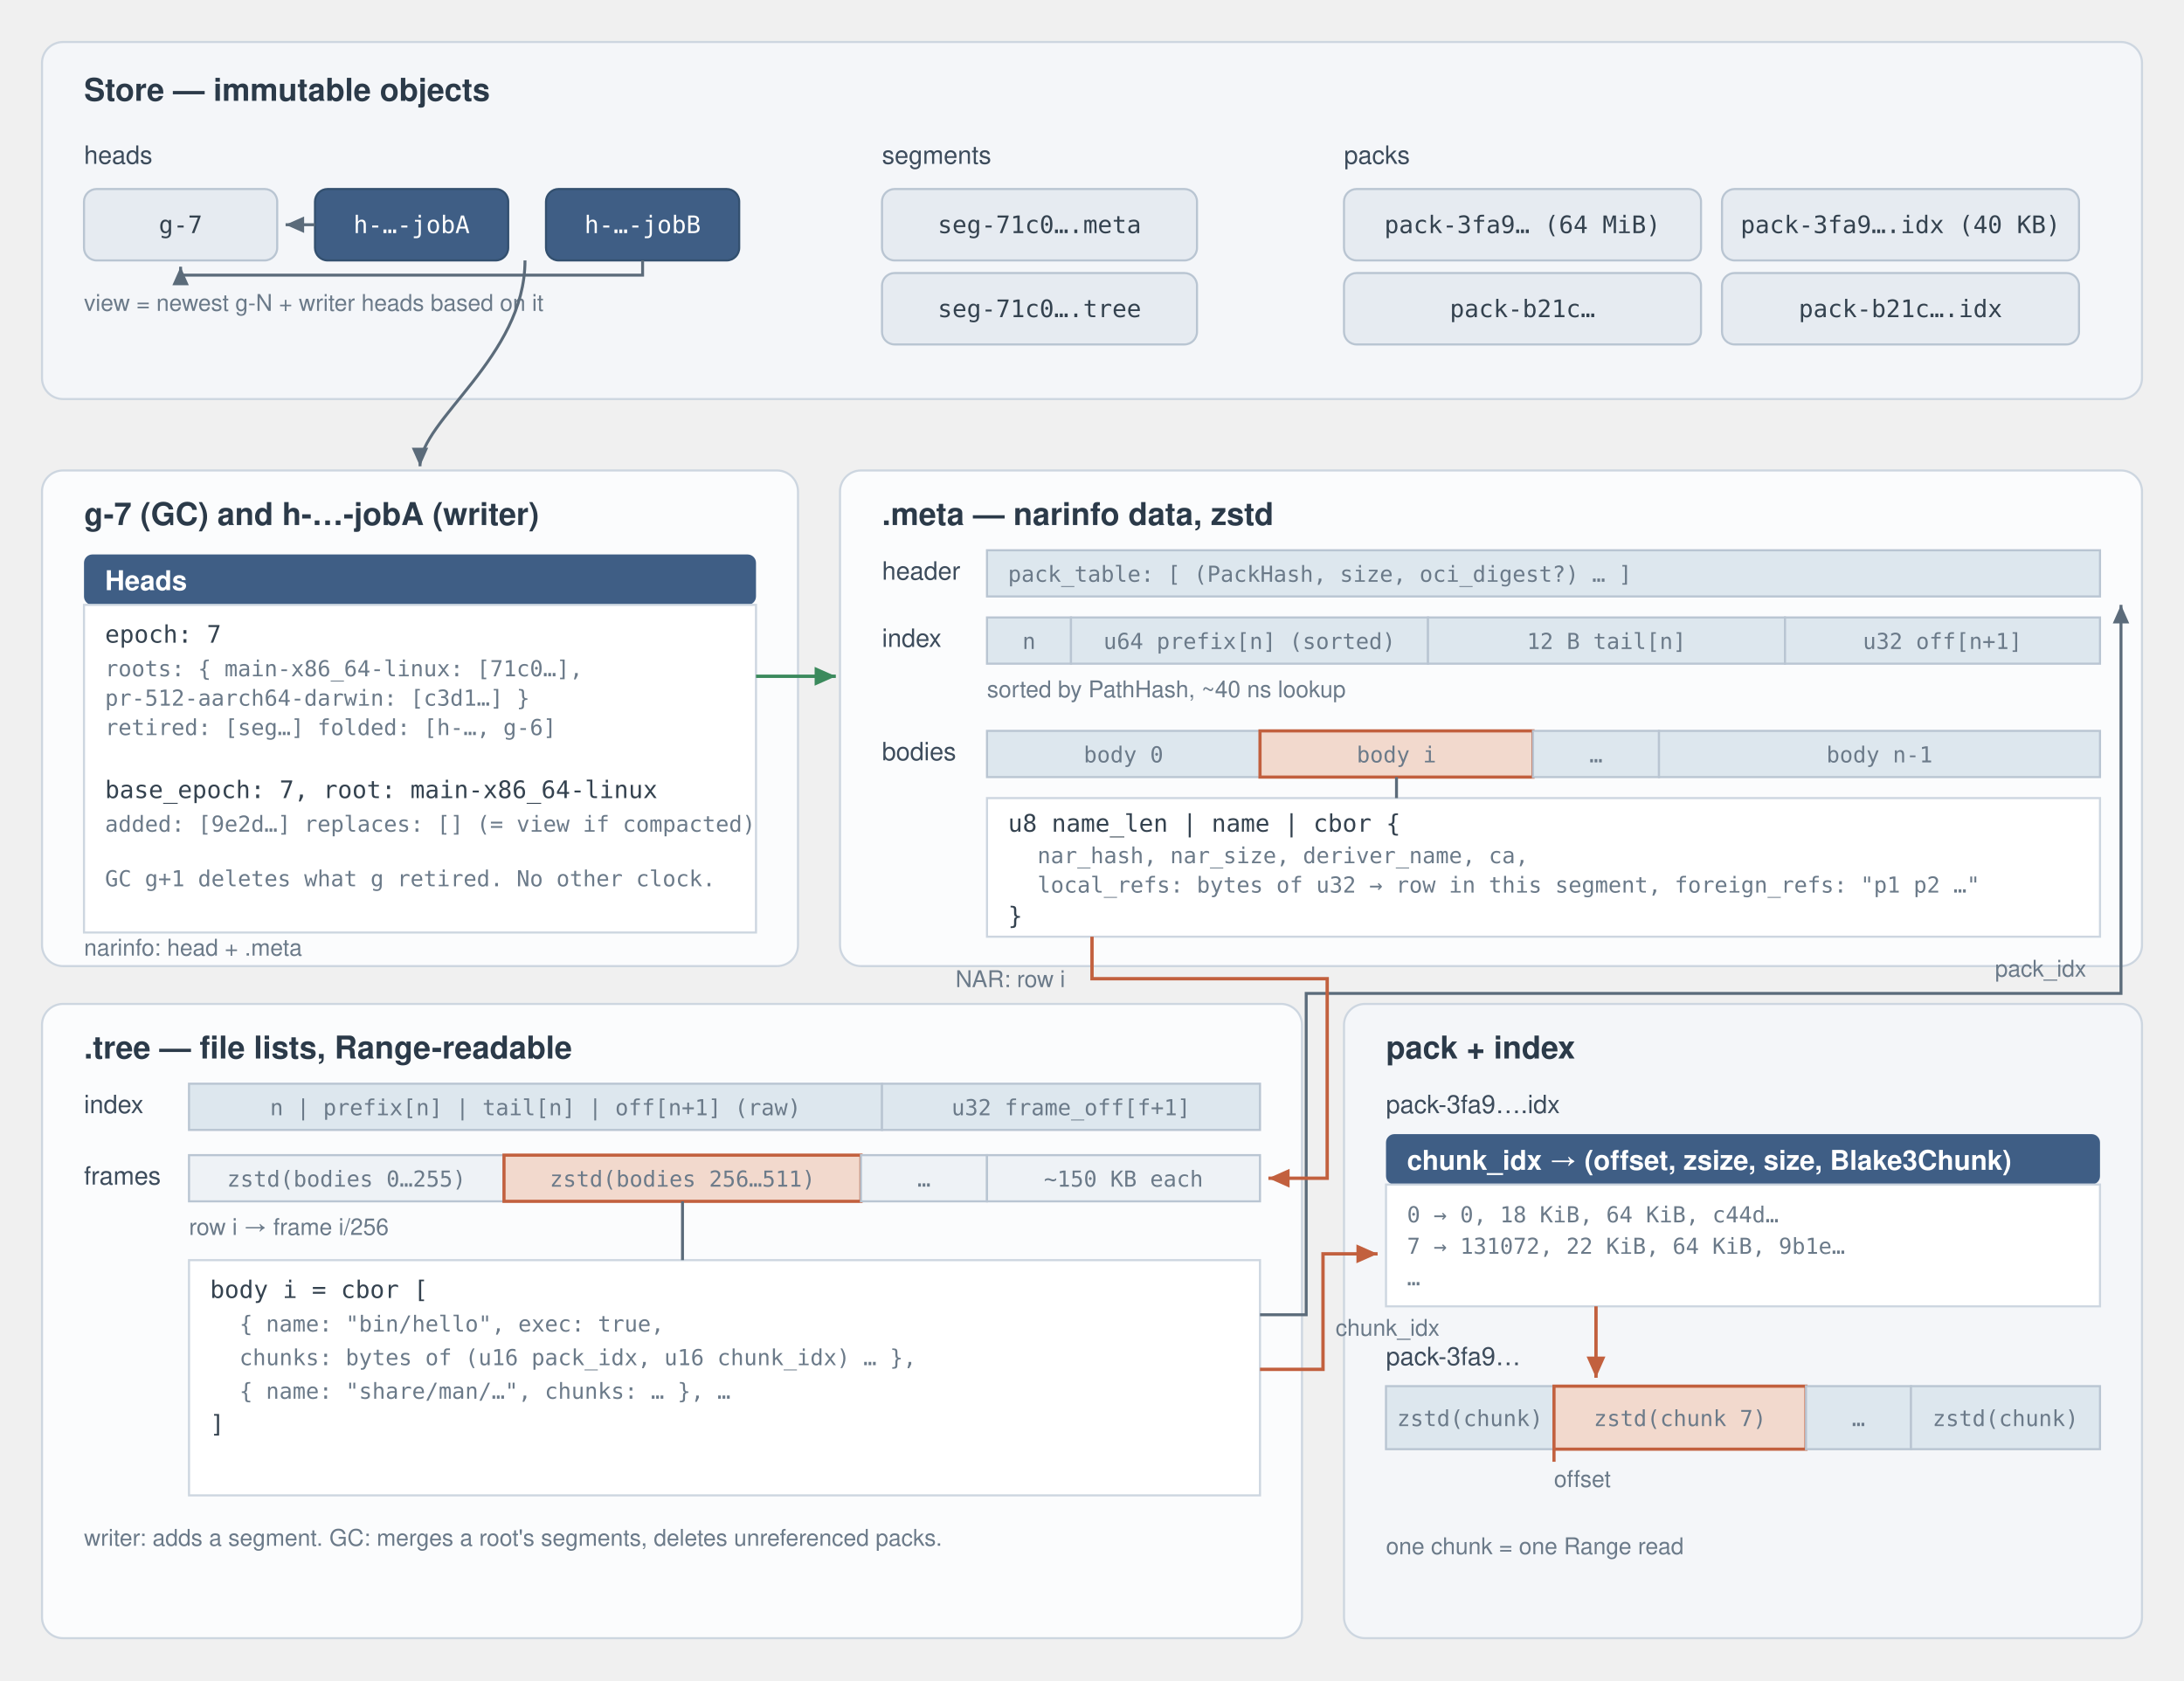
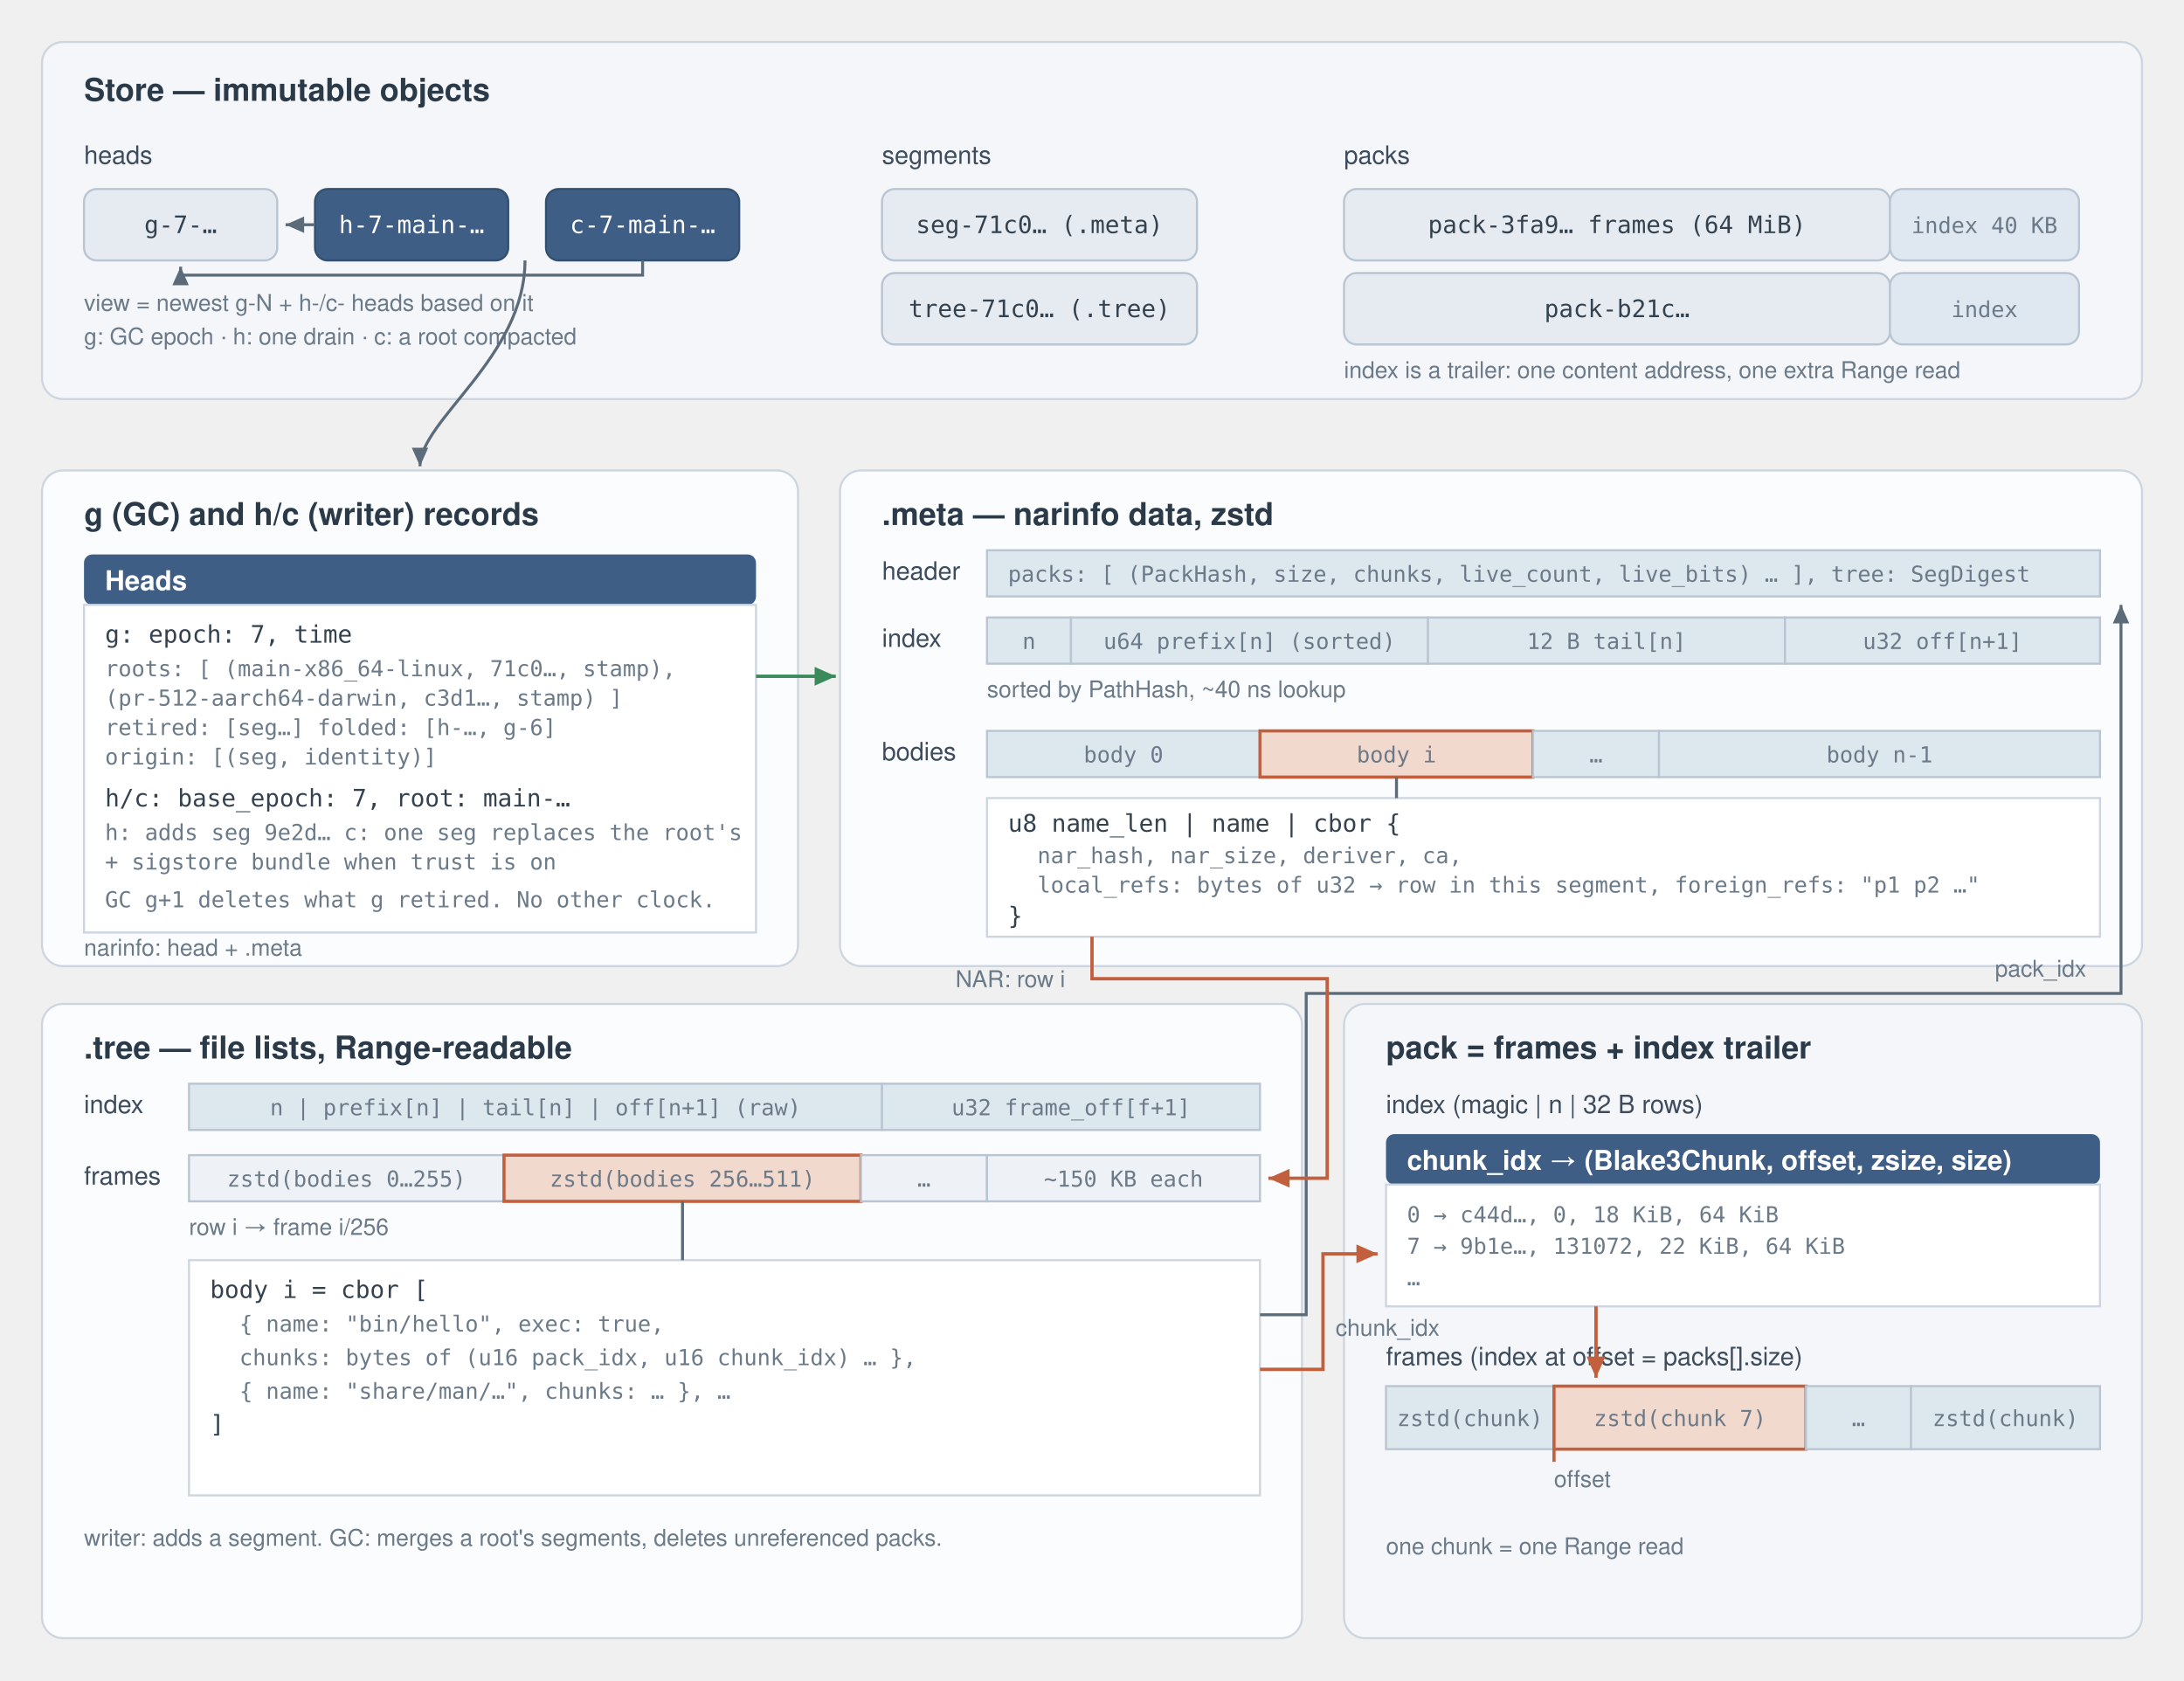
<svg xmlns="http://www.w3.org/2000/svg" viewBox="0 0 1040 800" font-family="Helvetica, Arial, sans-serif">
  <defs>
    <marker id="arrow" viewBox="0 0 10 10" refX="9" refY="5" markerWidth="7" markerHeight="7" orient="auto-start-reverse">
      <path d="M 0 1 L 9 5 L 0 9 z" fill="#5b6b7a" />
    </marker>
    <marker id="arrow-accent" viewBox="0 0 10 10" refX="9" refY="5" markerWidth="7" markerHeight="7" orient="auto-start-reverse">
      <path d="M 0 1 L 9 5 L 0 9 z" fill="#c2603e" />
    </marker>
    <marker id="arrow-green" viewBox="0 0 10 10" refX="9" refY="5" markerWidth="7" markerHeight="7" orient="auto-start-reverse">
      <path d="M 0 1 L 9 5 L 0 9 z" fill="#3b8a5c" />
    </marker>
  </defs>
  <style>
    .h1 { font-size: 15px; font-weight: 600; fill: #2b3a49; }
    .h2 { font-size: 13px; font-weight: 600; fill: #ffffff; }
    .t  { font-size: 12px; fill: #3d4c5c; }
    .ts { font-size: 11px; fill: #6b7a89; }
    .m  { font-size: 11.5px; font-family: ui-monospace, 'SF Mono', Menlo, Consolas, monospace; fill: #34424f; }
    .ms { font-size: 10.5px; font-family: ui-monospace, 'SF Mono', Menlo, Consolas, monospace; fill: #6b7a89; }
    .mw { font-size: 11.5px; font-family: ui-monospace, 'SF Mono', Menlo, Consolas, monospace; fill: #ffffff; }
    .edge { stroke: #5b6b7a; stroke-width: 1.4; fill: none; }
    .edge-accent { stroke: #c2603e; stroke-width: 1.6; fill: none; }
    .edge-green { stroke: #3b8a5c; stroke-width: 1.6; fill: none; }
    .cell { fill: #dde7ee; stroke: #b9c5d2; }
    .cellz { fill: #eef2f6; stroke: #b9c5d2; }
  </style>
  <rect x="20" y="20" width="1000" height="170" rx="10" fill="#f4f6f9" stroke="#cdd6e0" />
  <text x="40" y="48" class="h1">Store — immutable objects</text>
  <text x="40" y="78" class="t">heads</text>
  <rect x="40" y="90" width="92" height="34" rx="6" fill="#e6ebf1" stroke="#b9c5d2" />
-   <text x="86" y="111" class="m" text-anchor="middle">g-7</text>
+   <text x="86" y="111" class="m" text-anchor="middle">g-7-…</text>
  <rect x="150" y="90" width="92" height="34" rx="6" fill="#3f5e85" stroke="#33506f" />
-   <text x="196" y="111" class="mw" text-anchor="middle">h-…-jobA</text>
+   <text x="196" y="111" class="mw" text-anchor="middle">h-7-main-…</text>
  <rect x="260" y="90" width="92" height="34" rx="6" fill="#3f5e85" stroke="#33506f" />
-   <text x="306" y="111" class="mw" text-anchor="middle">h-…-jobB</text>
+   <text x="306" y="111" class="mw" text-anchor="middle">c-7-main-…</text>
  <path class="edge" d="M 150 107 L 136 107" marker-end="url(#arrow)" />
  <path class="edge" d="M 306 124 L 306 131 L 86 131 L 86 127" marker-end="url(#arrow)" />
-   <text x="40" y="148" class="ts">view = newest g-N + writer heads based on it</text>
+   <text x="40" y="148" class="ts">view = newest g-N + h-/c- heads based on it</text>
+   <text x="40" y="164" class="ts">g: GC epoch · h: one drain · c: a root compacted</text>
  <text x="420" y="78" class="t">segments</text>
  <rect x="420" y="90" width="150" height="34" rx="6" fill="#e6ebf1" stroke="#b9c5d2" />
-   <text x="495" y="111" class="m" text-anchor="middle">seg-71c0….meta</text>
+   <text x="495" y="111" class="m" text-anchor="middle">seg-71c0…  (.meta)</text>
  <rect x="420" y="130" width="150" height="34" rx="6" fill="#e6ebf1" stroke="#b9c5d2" />
-   <text x="495" y="151" class="m" text-anchor="middle">seg-71c0….tree</text>
+   <text x="495" y="151" class="m" text-anchor="middle">tree-71c0…  (.tree)</text>
  <text x="640" y="78" class="t">packs</text>
-   <rect x="640" y="90" width="170" height="34" rx="6" fill="#e6ebf1" stroke="#b9c5d2" />
-   <text x="725" y="111" class="m" text-anchor="middle">pack-3fa9…  (64 MiB)</text>
-   <rect x="820" y="90" width="170" height="34" rx="6" fill="#e6ebf1" stroke="#b9c5d2" />
-   <text x="905" y="111" class="m" text-anchor="middle">pack-3fa9….idx (40 KB)</text>
-   <rect x="640" y="130" width="170" height="34" rx="6" fill="#e6ebf1" stroke="#b9c5d2" />
-   <text x="725" y="151" class="m" text-anchor="middle">pack-b21c…</text>
-   <rect x="820" y="130" width="170" height="34" rx="6" fill="#e6ebf1" stroke="#b9c5d2" />
-   <text x="905" y="151" class="m" text-anchor="middle">pack-b21c….idx</text>
+   <rect x="640" y="90" width="260" height="34" rx="6" fill="#e6ebf1" stroke="#b9c5d2" />
+   <rect x="900" y="90" width="90" height="34" rx="6" fill="#dfe7f0" stroke="#b9c5d2" />
+   <text x="770" y="111" class="m" text-anchor="middle">pack-3fa9…  frames (64 MiB)</text>
+   <text x="945" y="111" class="ms" text-anchor="middle">index 40 KB</text>
+   <rect x="640" y="130" width="260" height="34" rx="6" fill="#e6ebf1" stroke="#b9c5d2" />
+   <rect x="900" y="130" width="90" height="34" rx="6" fill="#dfe7f0" stroke="#b9c5d2" />
+   <text x="770" y="151" class="m" text-anchor="middle">pack-b21c…</text>
+   <text x="945" y="151" class="ms" text-anchor="middle">index</text>
+   <text x="640" y="180" class="ts">index is a trailer: one content address, one extra Range read</text>
  <path class="edge" d="M 250 124 C 250 170, 200 200, 200 222" marker-end="url(#arrow)" />
  <rect x="20" y="224" width="360" height="236" rx="10" fill="#fbfcfd" stroke="#cdd6e0" />
-   <text x="40" y="250" class="h1">g-7 (GC) and h-…-jobA (writer)</text>
+   <text x="40" y="250" class="h1">g (GC) and h/c (writer) records</text>
  <rect x="40" y="264" width="320" height="24" rx="4" fill="#3f5e85" />
  <text x="50" y="281" class="h2">Heads</text>
  <rect x="40" y="288" width="320" height="156" fill="#ffffff" stroke="#cdd6e0" />
-   <text x="50" y="306" class="m">epoch: 7</text>
-   <text x="50" y="322" class="ms">roots: { main-x86_64-linux: [71c0…],</text>
-   <text x="50" y="336" class="ms">         pr-512-aarch64-darwin: [c3d1…] }</text>
-   <text x="50" y="350" class="ms">retired: [seg…]   folded: [h-…, g-6]</text>
-   <text x="50" y="380" class="m">base_epoch: 7, root: main-x86_64-linux</text>
-   <text x="50" y="396" class="ms">added: [9e2d…]   replaces: []  (= view if compacted)</text>
-   <text x="50" y="422" class="ms">GC g+1 deletes what g retired. No other clock.</text>
+   <text x="50" y="306" class="m">g: epoch: 7, time</text>
+   <text x="50" y="322" class="ms">roots: [ (main-x86_64-linux, 71c0…, stamp),</text>
+   <text x="50" y="336" class="ms">         (pr-512-aarch64-darwin, c3d1…, stamp) ]</text>
+   <text x="50" y="350" class="ms">retired: [seg…]  folded: [h-…, g-6]</text>
+   <text x="50" y="364" class="ms">origin: [(seg, identity)]</text>
+   <text x="50" y="384" class="m">h/c: base_epoch: 7, root: main-…</text>
+   <text x="50" y="400" class="ms">h: adds seg 9e2d…   c: one seg replaces the root's</text>
+   <text x="50" y="414" class="ms">+ sigstore bundle when trust is on</text>
+   <text x="50" y="432" class="ms">GC g+1 deletes what g retired. No other clock.</text>
  <text x="40" y="455" class="ts" fill="#3b8a5c">narinfo: head + .meta</text>
  <path class="edge-green" d="M 360 322 L 398 322" marker-end="url(#arrow-green)" />
  <rect x="400" y="224" width="620" height="236" rx="10" fill="#fbfcfd" stroke="#cdd6e0" />
  <text x="420" y="250" class="h1">.meta — narinfo data, zstd</text>
  <text x="420" y="276" class="t">header</text>
  <rect x="470" y="262" width="530" height="22" class="cell" />
-   <text x="480" y="277" class="ms">pack_table: [ (PackHash, size, oci_digest?) … ]</text>
+   <text x="480" y="277" class="ms">packs: [ (PackHash, size, chunks, live_count, live_bits) … ],  tree: SegDigest</text>
  <text x="420" y="308" class="t">index</text>
  <rect x="470" y="294" width="40" height="22" class="cell" />
  <rect x="510" y="294" width="170" height="22" class="cell" />
  <rect x="680" y="294" width="170" height="22" class="cell" />
  <rect x="850" y="294" width="150" height="22" class="cell" />
  <text x="490" y="309" class="ms" text-anchor="middle">n</text>
  <text x="595" y="309" class="ms" text-anchor="middle">u64 prefix[n]  (sorted)</text>
  <text x="765" y="309" class="ms" text-anchor="middle">12 B tail[n]</text>
  <text x="925" y="309" class="ms" text-anchor="middle">u32 off[n+1]</text>
  <text x="470" y="332" class="ts">sorted by PathHash, ~40 ns lookup</text>
  <text x="420" y="362" class="t">bodies</text>
  <rect x="470" y="348" width="130" height="22" class="cell" />
  <rect x="600" y="348" width="130" height="22" fill="#f2d9cd" stroke="#c2603e" stroke-width="1.5" />
  <rect x="730" y="348" width="60" height="22" class="cell" />
  <rect x="790" y="348" width="210" height="22" class="cell" />
  <text x="535" y="363" class="ms" text-anchor="middle">body 0</text>
  <text x="665" y="363" class="ms" text-anchor="middle">body i</text>
  <text x="760" y="363" class="ms" text-anchor="middle">…</text>
  <text x="895" y="363" class="ms" text-anchor="middle">body n-1</text>
  <rect x="470" y="380" width="530" height="66" fill="#ffffff" stroke="#cdd6e0" />
  <text x="480" y="396" class="m">u8 name_len | name | cbor {</text>
-   <text x="494" y="411" class="ms">nar_hash, nar_size, deriver_name, ca,</text>
+   <text x="494" y="411" class="ms">nar_hash, nar_size, deriver, ca,</text>
  <text x="494" y="425" class="ms">local_refs: bytes of u32 → row in this segment,  foreign_refs: "p1 p2 …"</text>
  <text x="480" y="440" class="m">}</text>
  <path class="edge" d="M 665 370 L 665 380" />
  <rect x="20" y="478" width="600" height="302" rx="10" fill="#fbfcfd" stroke="#cdd6e0" />
  <text x="40" y="504" class="h1">.tree — file lists, Range-readable</text>
  <text x="40" y="530" class="t">index</text>
  <rect x="90" y="516" width="330" height="22" class="cell" />
  <text x="255" y="531" class="ms" text-anchor="middle">n | prefix[n] | tail[n] | off[n+1]   (raw)</text>
  <rect x="420" y="516" width="180" height="22" class="cell" />
  <text x="510" y="531" class="ms" text-anchor="middle">u32 frame_off[f+1]</text>
  <text x="40" y="564" class="t">frames</text>
  <rect x="90" y="550" width="150" height="22" class="cellz" />
  <rect x="240" y="550" width="170" height="22" fill="#f2d9cd" stroke="#c2603e" stroke-width="1.5" />
  <rect x="410" y="550" width="60" height="22" class="cellz" />
  <rect x="470" y="550" width="130" height="22" class="cellz" />
  <text x="165" y="565" class="ms" text-anchor="middle">zstd(bodies 0…255)</text>
  <text x="325" y="565" class="ms" text-anchor="middle">zstd(bodies 256…511)</text>
  <text x="440" y="565" class="ms" text-anchor="middle">…</text>
  <text x="535" y="565" class="ms" text-anchor="middle">~150 KB each</text>
  <text x="90" y="588" class="ts">row i → frame i/256</text>
  <rect x="90" y="600" width="510" height="112" fill="#ffffff" stroke="#cdd6e0" />
  <text x="100" y="618" class="m">body i = cbor [</text>
  <text x="114" y="634" class="ms">{ name: "bin/hello", exec: true,</text>
  <text x="114" y="650" class="ms">  chunks: bytes of (u16 pack_idx, u16 chunk_idx) … },</text>
  <text x="114" y="666" class="ms">{ name: "share/man/…", chunks: … },  …</text>
  <text x="100" y="682" class="m">]</text>
  <path class="edge" d="M 325 572 L 325 600" />
  <text x="40" y="736" class="ts">writer: adds a segment.  GC: merges a root's segments, deletes unreferenced packs.</text>
  <rect x="640" y="478" width="380" height="302" rx="10" fill="#f4f6f9" stroke="#cdd6e0" />
-   <text x="660" y="504" class="h1">pack + index</text>
-   <text x="660" y="530" class="t">pack-3fa9….idx</text>
+   <text x="660" y="504" class="h1">pack = frames + index trailer</text>
+   <text x="660" y="530" class="t">index  (magic | n | 32 B rows)</text>
  <rect x="660" y="540" width="340" height="24" rx="4" fill="#3f5e85" />
-   <text x="670" y="557" class="h2">chunk_idx → (offset, zsize, size, Blake3Chunk)</text>
+   <text x="670" y="557" class="h2">chunk_idx → (Blake3Chunk, offset, zsize, size)</text>
  <rect x="660" y="564" width="340" height="58" fill="#ffffff" stroke="#cdd6e0" />
-   <text x="670" y="582" class="ms">0 → 0, 18 KiB, 64 KiB, c44d…</text>
-   <text x="670" y="597" class="ms" fill="#c2603e">7 → 131072, 22 KiB, 64 KiB, 9b1e…</text>
+   <text x="670" y="582" class="ms">0 → c44d…, 0, 18 KiB, 64 KiB</text>
+   <text x="670" y="597" class="ms" fill="#c2603e">7 → 9b1e…, 131072, 22 KiB, 64 KiB</text>
  <text x="670" y="612" class="ms">…</text>
-   <text x="660" y="650" class="t">pack-3fa9…</text>
+   <text x="660" y="650" class="t">frames  (index at offset = packs[].size)</text>
  <rect x="660" y="660" width="80" height="30" class="cell" />
  <rect x="740" y="660" width="120" height="30" fill="#f2d9cd" stroke="#c2603e" stroke-width="1.5" />
  <rect x="860" y="660" width="50" height="30" class="cell" />
  <rect x="910" y="660" width="90" height="30" class="cell" />
  <text x="700" y="679" class="ms" text-anchor="middle">zstd(chunk)</text>
  <text x="800" y="679" class="ms" text-anchor="middle">zstd(chunk 7)</text>
  <text x="885" y="679" class="ms" text-anchor="middle">…</text>
  <text x="955" y="679" class="ms" text-anchor="middle">zstd(chunk)</text>
  <line x1="740" y1="690" x2="740" y2="696" stroke="#c2603e" stroke-width="1.5" />
  <text x="740" y="708" class="ts">offset</text>
  <path class="edge-accent" d="M 760 622 L 760 656" marker-end="url(#arrow-accent)" />
  <text x="660" y="740" class="ts" fill="#c2603e">one chunk = one Range read</text>
  <path class="edge-accent" d="M 600 652 L 630 652 L 630 597 L 656 597" marker-end="url(#arrow-accent)" />
  <text x="636" y="636" class="ts" fill="#c2603e">chunk_idx</text>
  <path class="edge" d="M 600 626 L 622 626 L 622 473 L 1010 473 L 1010 288" marker-end="url(#arrow)" />
  <text x="950" y="465" class="ts">pack_idx</text>
  <path class="edge-accent" d="M 520 446 L 520 466 L 632 466 L 632 561 L 604 561" marker-end="url(#arrow-accent)" />
  <text x="455" y="470" class="ts" fill="#c2603e">NAR: row i</text>
</svg>
